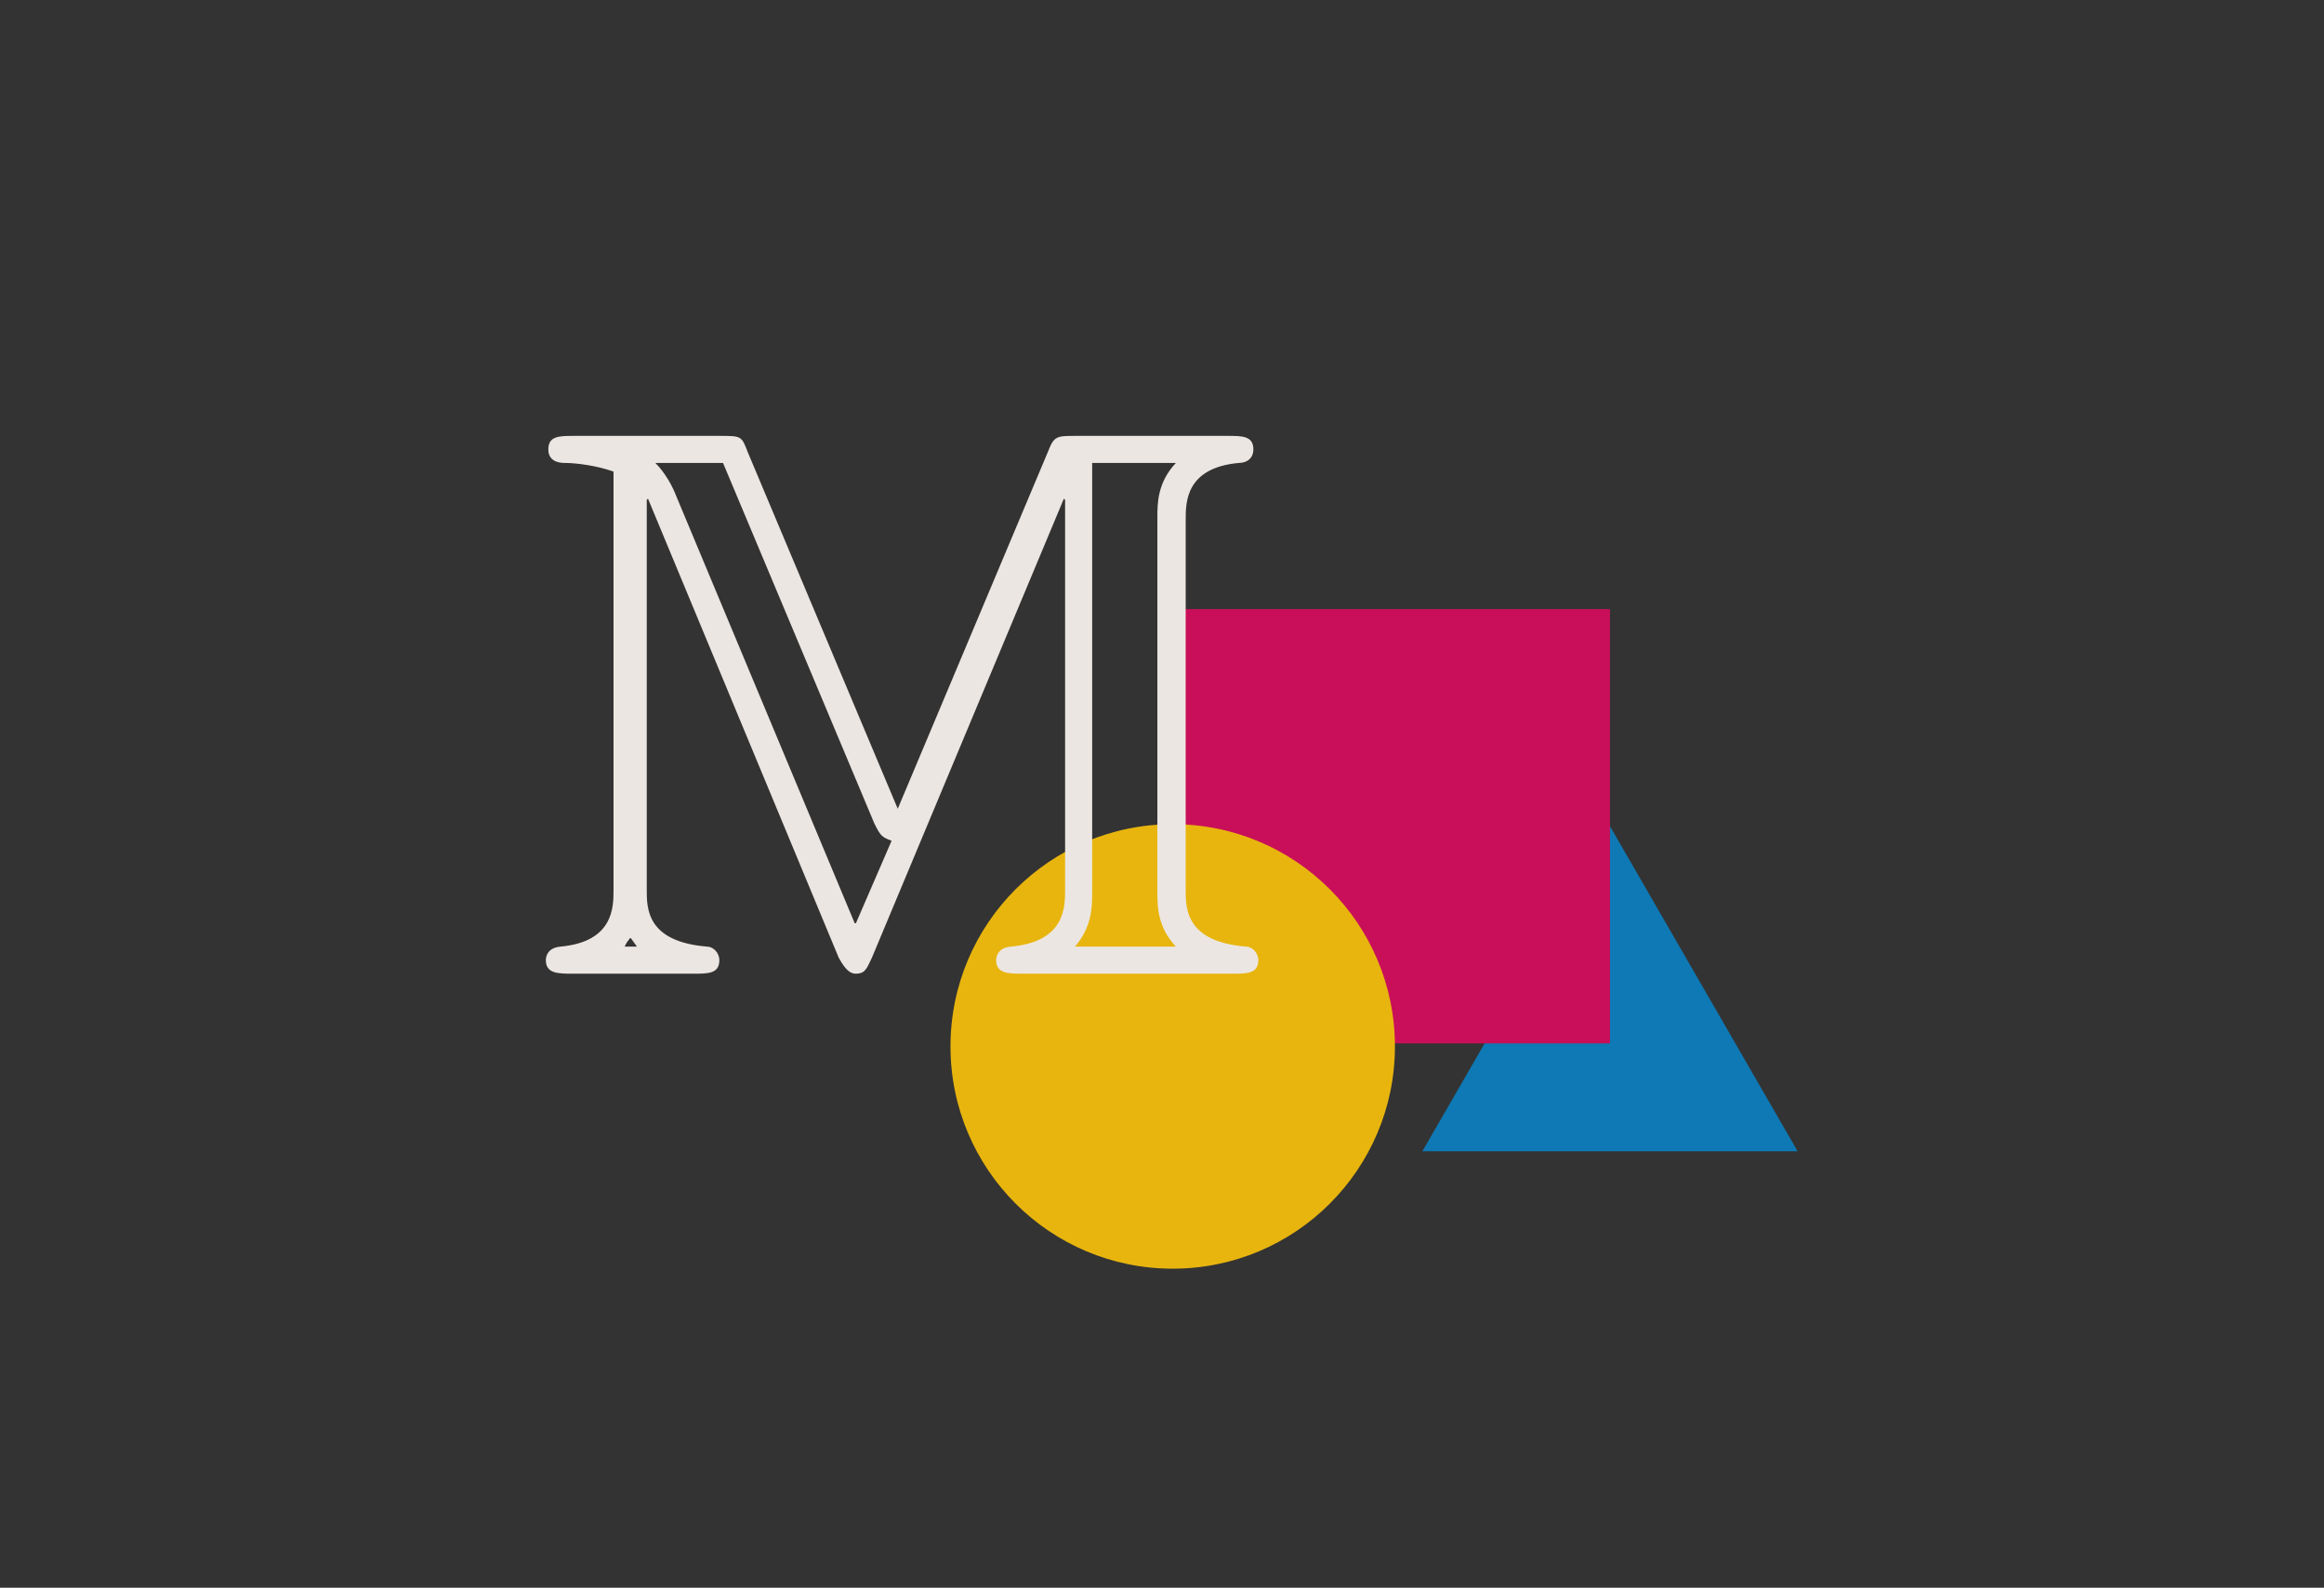
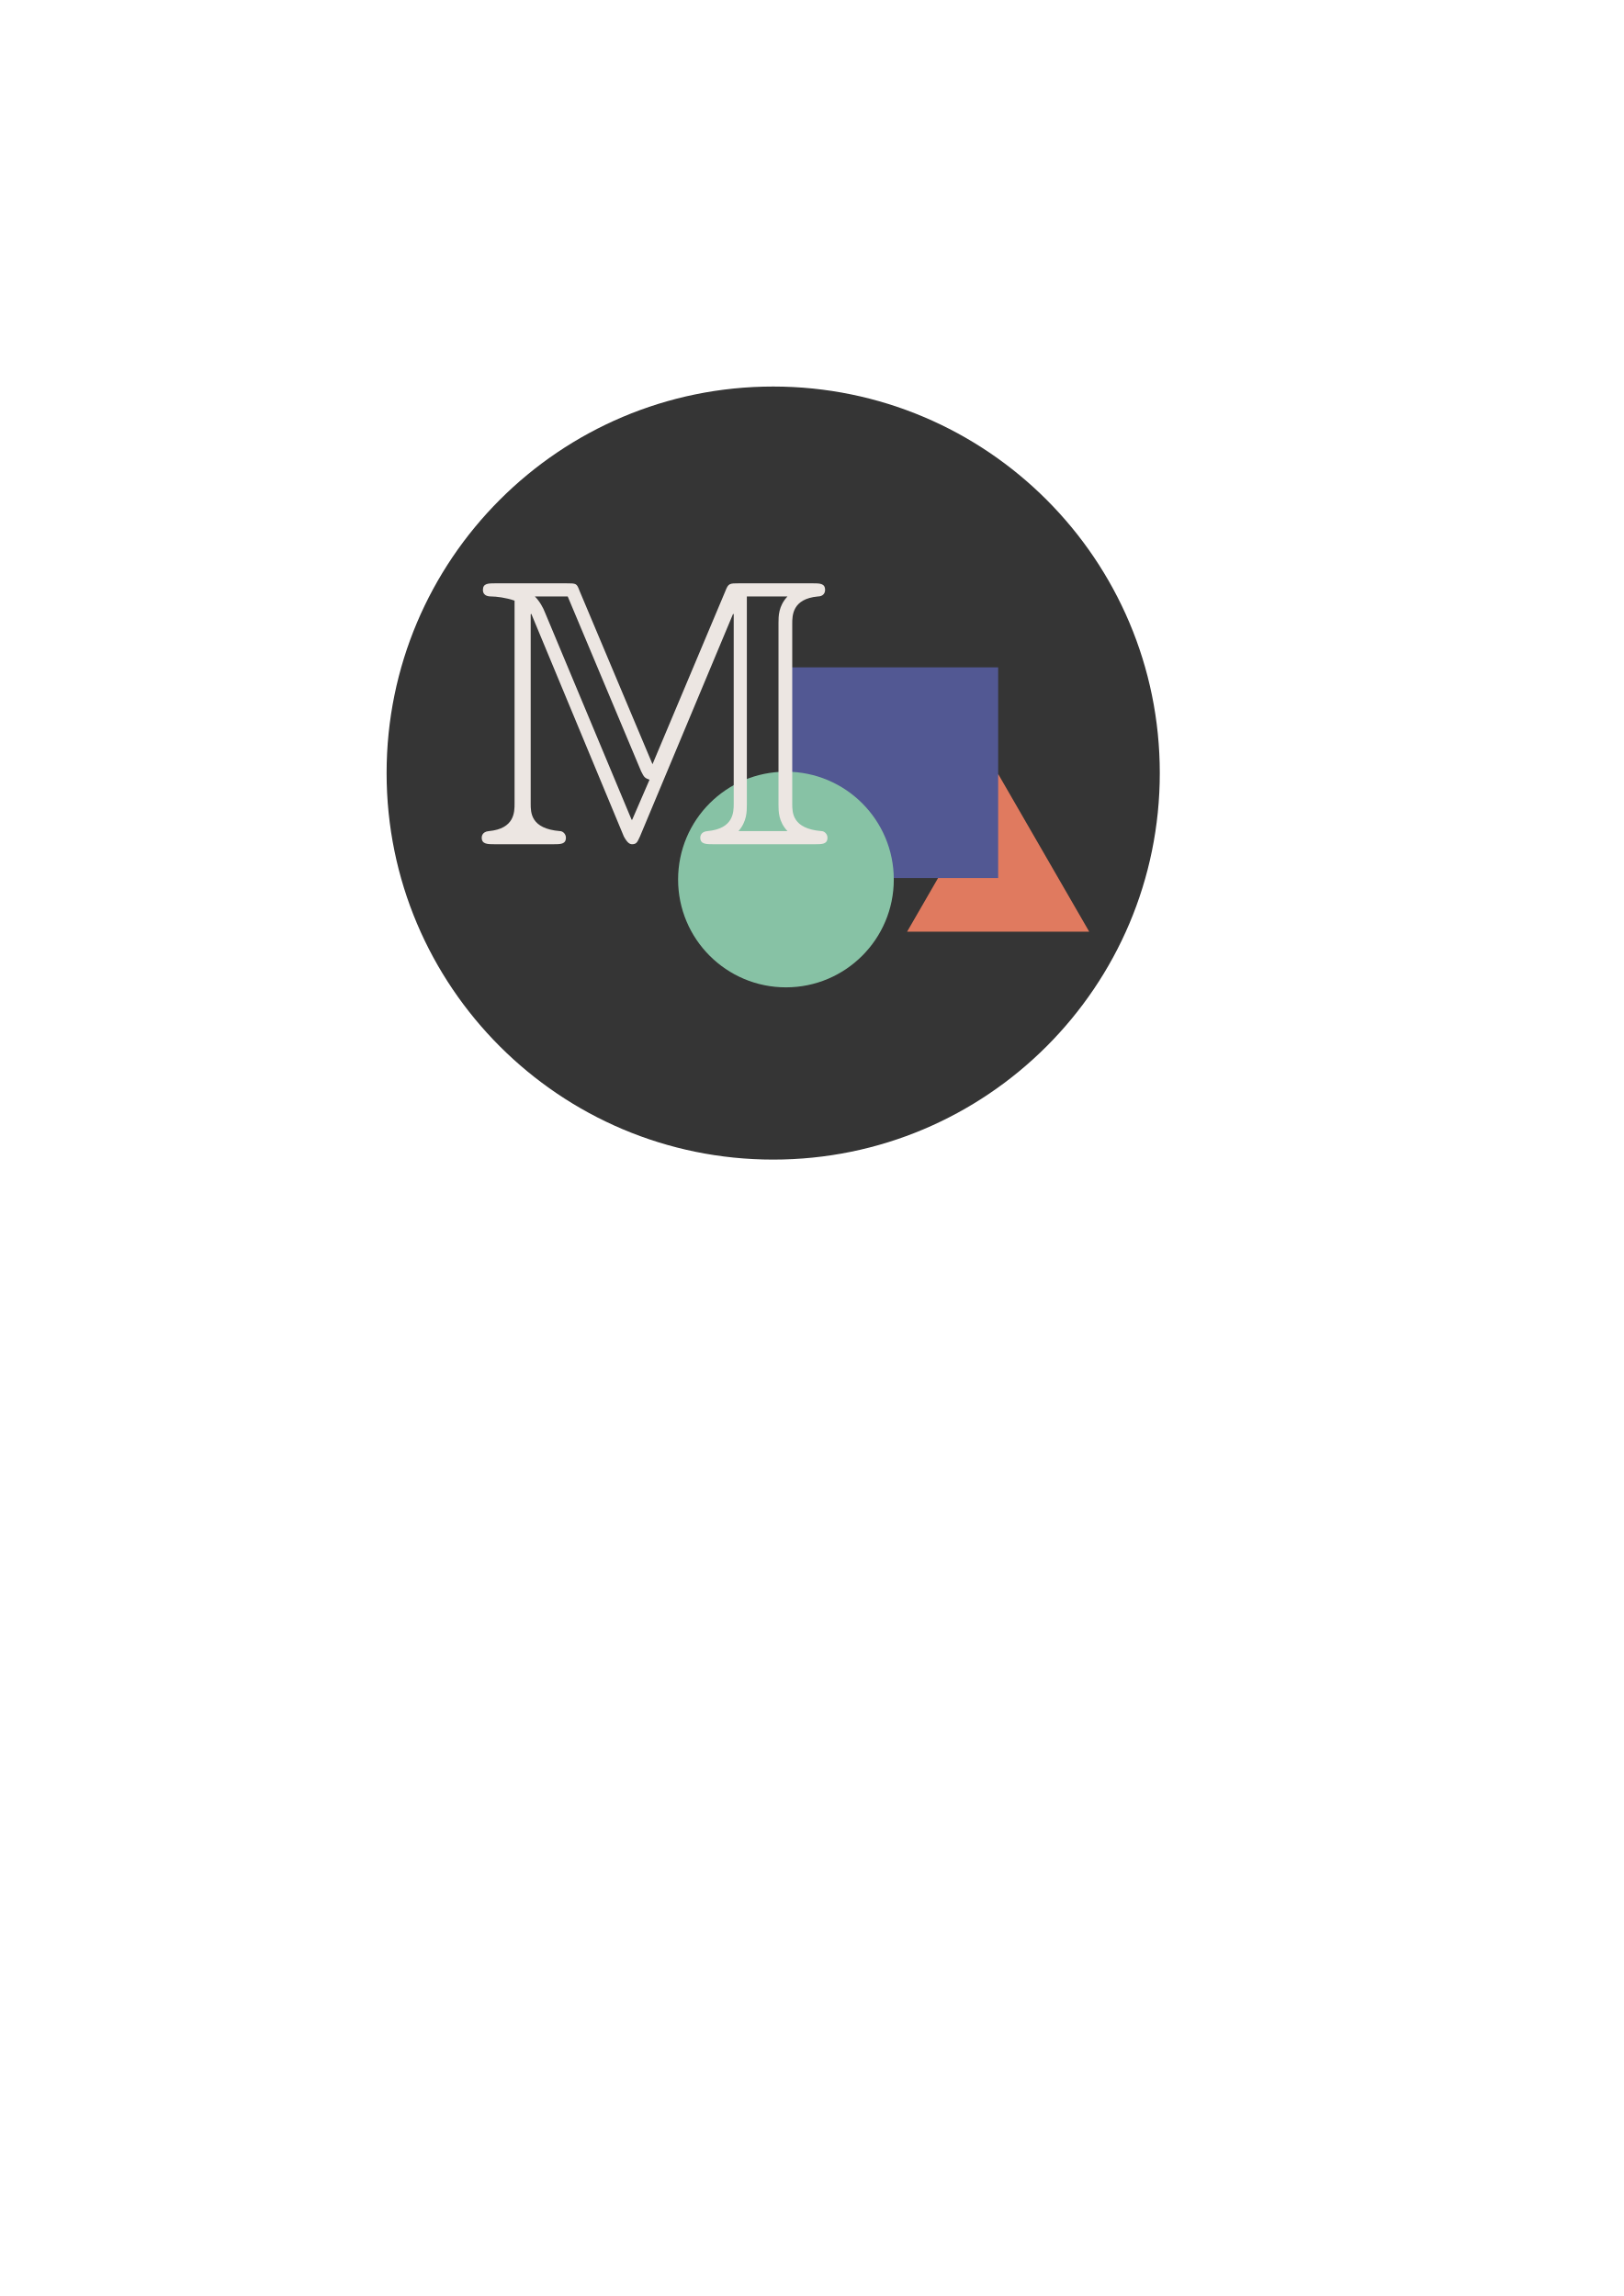
- <svg xmlns="http://www.w3.org/2000/svg" id="svg2051" version="1.1" viewBox="0 0 145.87 99.641" height="99.641mm" width="145.87mm">
-   <defs id="defs2045" />
-   <rect style="opacity:1;fill:#333333;fill-opacity:1;fill-rule:nonzero;stroke:none;stroke-width:0.125;stroke-linecap:round;stroke-linejoin:round;stroke-miterlimit:4;stroke-dasharray:none;stroke-dashoffset:0;stroke-opacity:1;paint-order:stroke fill markers" id="rect860" width="145.87" height="99.641" x="5.2939559e-23" y="-1.4210855e-14" />
-   <path d="M 112.83,72.249 H 89.278 l 11.776,-20.397 z" id="path1523" style="fill:#0e79b5;fill-opacity:1;stroke:none;stroke-width:0.382;stroke-miterlimit:4;stroke-dasharray:none;stroke-opacity:1" />
-   <rect y="38.225" x="73.798" height="27.256" width="27.256" id="rect1525" style="fill:#c90f59;fill-opacity:1;stroke:none;stroke-width:0.548;stroke-miterlimit:4;stroke-dasharray:none;stroke-opacity:1" />
-   <circle r="13.948" cy="65.671" cx="73.607" id="circle1527" style="fill:#e8b50e;fill-opacity:1;stroke:none;stroke-width:0.407;stroke-miterlimit:4;stroke-dasharray:none;stroke-opacity:1" />
-   <path id="path1529" d="m 56.349,50.756 -9.422,-22.397 c -0.386,-1.004 -0.386,-1.004 -1.776,-1.004 h -9.113 c -0.927,0 -1.622,0 -1.622,0.85 0,0.849 0.85,0.849 1.081,0.849 0.618,0 1.931,0.154 3.012,0.541 v 26.258 c 0,1.081 0,3.244 -3.321,3.553 -0.927,0.077 -0.927,0.772 -0.927,0.85 0,0.85 0.772,0.85 1.699,0.85 h 7.569 c 0.927,0 1.622,0 1.622,-0.85 0,-0.463 -0.386,-0.85 -0.772,-0.85 -3.784,-0.309 -3.784,-2.394 -3.784,-3.553 v -24.482 l 0.077,-0.077 11.971,28.807 c 0.463,0.849 0.772,1.004 1.081,1.004 0.618,0 0.695,-0.386 1.004,-1.004 l 12.048,-28.807 0.077,0.077 v 24.482 c 0,1.081 0,3.244 -3.398,3.553 -0.927,0.077 -0.927,0.772 -0.927,0.85 0,0.85 0.772,0.85 1.699,0.85 h 13.129 c 0.927,0 1.622,0 1.622,-0.85 0,-0.463 -0.386,-0.85 -0.772,-0.85 -3.784,-0.309 -3.784,-2.394 -3.784,-3.553 v -23.246 c 0,-1.081 0,-3.244 3.321,-3.553 0.541,0 0.927,-0.309 0.927,-0.849 0,-0.85 -0.695,-0.85 -1.622,-0.85 h -9.499 c -1.236,0 -1.39,0 -1.776,1.004 z m -1.467,0.927 c 0.386,0.772 0.463,0.85 1.081,1.081 l -2.24,5.174 h -0.077 l -11.198,-26.799 c -0.232,-0.618 -0.695,-1.467 -1.313,-2.085 h 4.248 z m -14.905,7.723 h -0.772 c 0.077,-0.154 0.154,-0.309 0.232,-0.386 0.077,-0.077 0.077,-0.154 0.154,-0.154 z m 28.575,-30.351 h 5.252 c -1.159,1.236 -1.159,2.549 -1.159,3.398 v 23.555 c 0,0.85 0,2.162 1.159,3.398 h -6.333 c 1.081,-1.236 1.081,-2.549 1.081,-3.398 z m 0,0" style="fill:#ece6e2;fill-opacity:1;stroke:none;stroke-width:4.943" />
+ <svg xmlns="http://www.w3.org/2000/svg" width="210mm" height="297mm" viewBox="0 0 210 297" version="1.1" id="svg208">
+   <defs id="defs202" />
+   <g id="layer1">
+     <g id="g184" transform="translate(674.7834,-185.3417)" style="display:inline">
+       <circle style="fill:#353535;fill-opacity:1;stroke:none;stroke-width:0.471;stop-color:#000000" id="circle130" cx="-574.783" cy="285.342" r="50" />
+       <path style="fill:#e07a5f;fill-opacity:1;stroke:none;stroke-width:0.382;stroke-miterlimit:4;stroke-dasharray:none;stroke-opacity:1;stop-color:#000000" id="path132" d="m -534.378,307.96 -23.552,0 11.776,-20.397 z" transform="matrix(1.000002,0,0,1,0.4677721,-2.102)" />
+       <rect style="fill:#525893;fill-opacity:1;stroke:none;stroke-width:0.548;stroke-miterlimit:4;stroke-dasharray:none;stroke-opacity:1;stop-color:#000000" id="rect134" width="27.256" height="27.256" x="-572.943" y="271.667" />
+       <ellipse style="fill:#87c2a5;fill-opacity:1;stroke:none;stroke-width:0.407;stroke-miterlimit:4;stroke-dasharray:none;stroke-opacity:1;stop-color:#000000" id="circle136" cx="-573.134" cy="299.113" rx="13.948" ry="13.948" />
+       <path style="fill:#ece6e2;fill-opacity:1;stroke:none;stroke-width:4.943" d="m -590.393,284.198 -9.422,-22.397 c -0.386,-1.004 -0.386,-1.004 -1.776,-1.004 h -9.113 c -0.927,0 -1.622,0 -1.622,0.85 0,0.85 0.85,0.85 1.081,0.85 0.618,0 1.931,0.154 3.012,0.541 v 26.258 c 0,1.081 0,3.244 -3.321,3.553 -0.927,0.077 -0.927,0.772 -0.927,0.85 0,0.85 0.772,0.85 1.699,0.85 h 7.569 c 0.927,0 1.622,0 1.622,-0.85 0,-0.463 -0.386,-0.85 -0.772,-0.85 -3.784,-0.309 -3.784,-2.394 -3.784,-3.553 v -24.482 l 0.077,-0.077 11.971,28.807 c 0.463,0.85 0.772,1.004 1.081,1.004 0.618,0 0.695,-0.386 1.004,-1.004 l 12.048,-28.807 0.077,0.077 v 24.482 c 0,1.081 0,3.244 -3.398,3.553 -0.927,0.077 -0.927,0.772 -0.927,0.85 0,0.85 0.772,0.85 1.699,0.85 h 13.129 c 0.927,0 1.622,0 1.622,-0.85 0,-0.463 -0.386,-0.85 -0.772,-0.85 -3.784,-0.309 -3.784,-2.394 -3.784,-3.553 v -23.246 c 0,-1.081 0,-3.244 3.321,-3.553 0.541,0 0.927,-0.309 0.927,-0.85 0,-0.85 -0.695,-0.85 -1.622,-0.85 h -9.499 c -1.236,0 -1.39,0 -1.776,1.004 z m -1.467,0.927 c 0.386,0.772 0.463,0.85 1.081,1.081 l -2.24,5.174 h -0.077 l -11.198,-26.799 c -0.232,-0.618 -0.695,-1.467 -1.313,-2.085 h 4.248 z m 13.67,-22.628 h 5.252 c -1.159,1.236 -1.159,2.549 -1.159,3.398 v 23.555 c 0,0.85 0,2.162 1.159,3.398 h -6.333 c 1.081,-1.236 1.081,-2.549 1.081,-3.398 z" id="path138" />
+     </g>
+   </g>
</svg>
